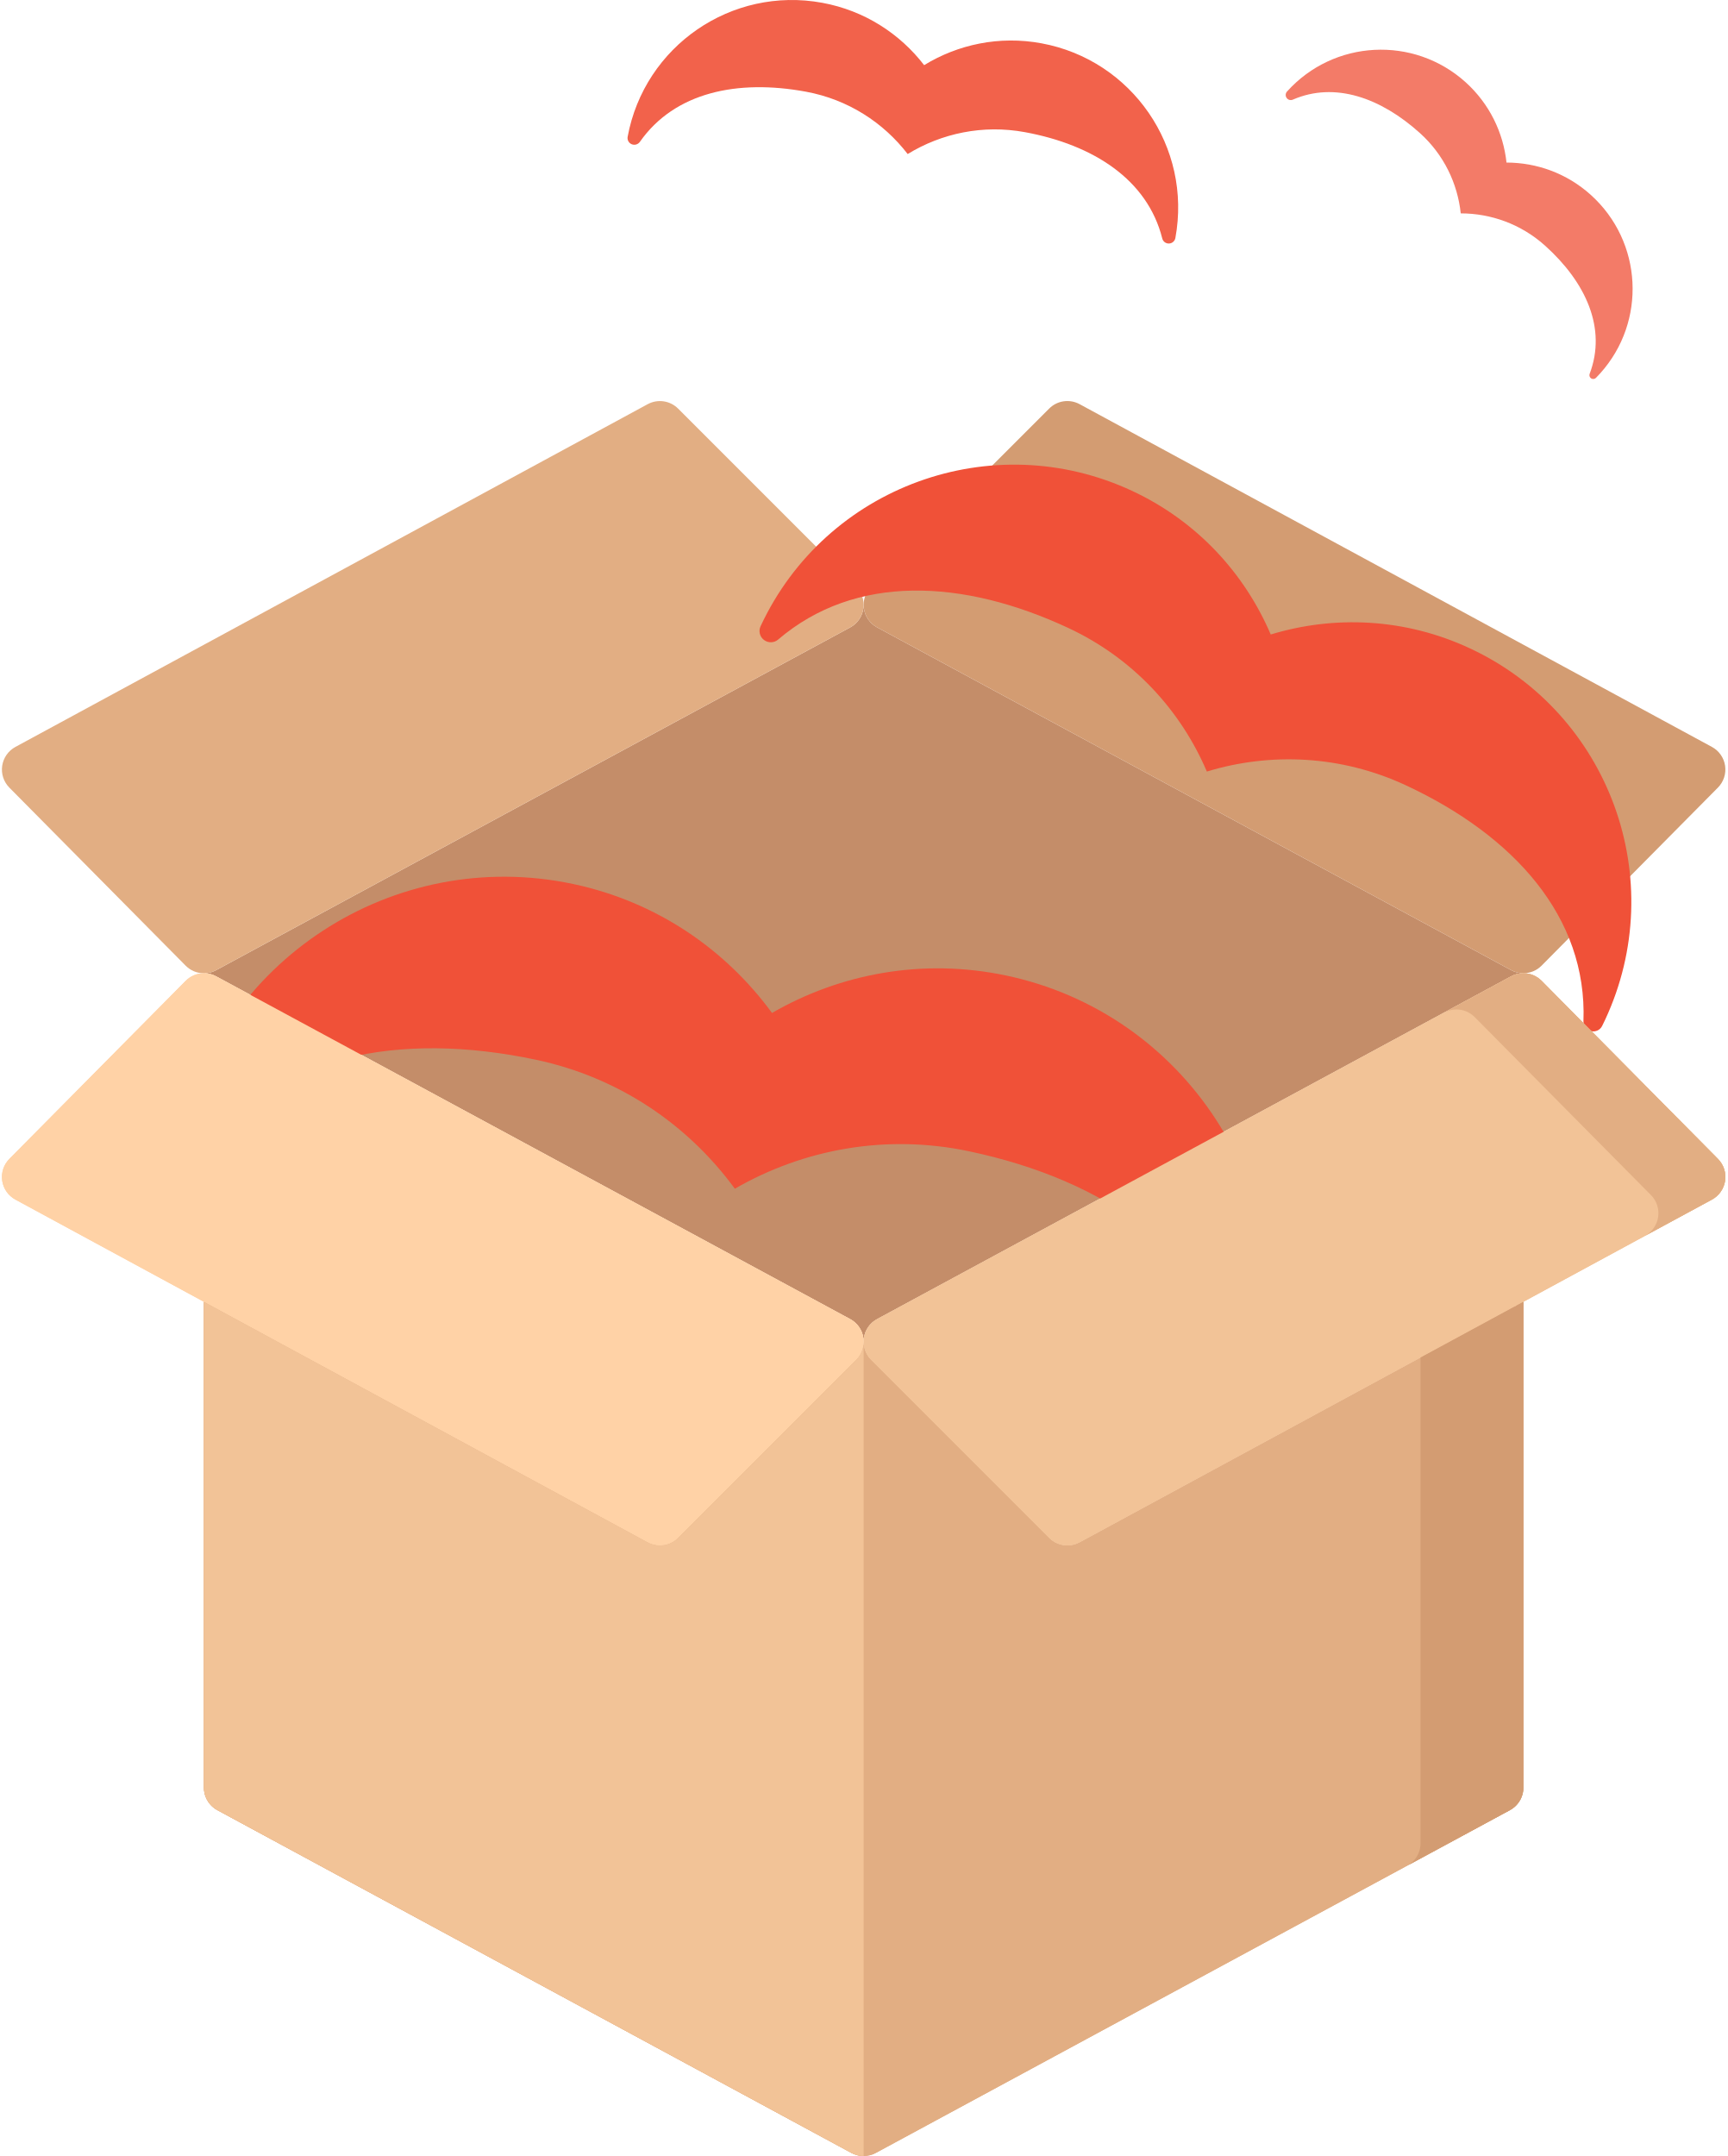
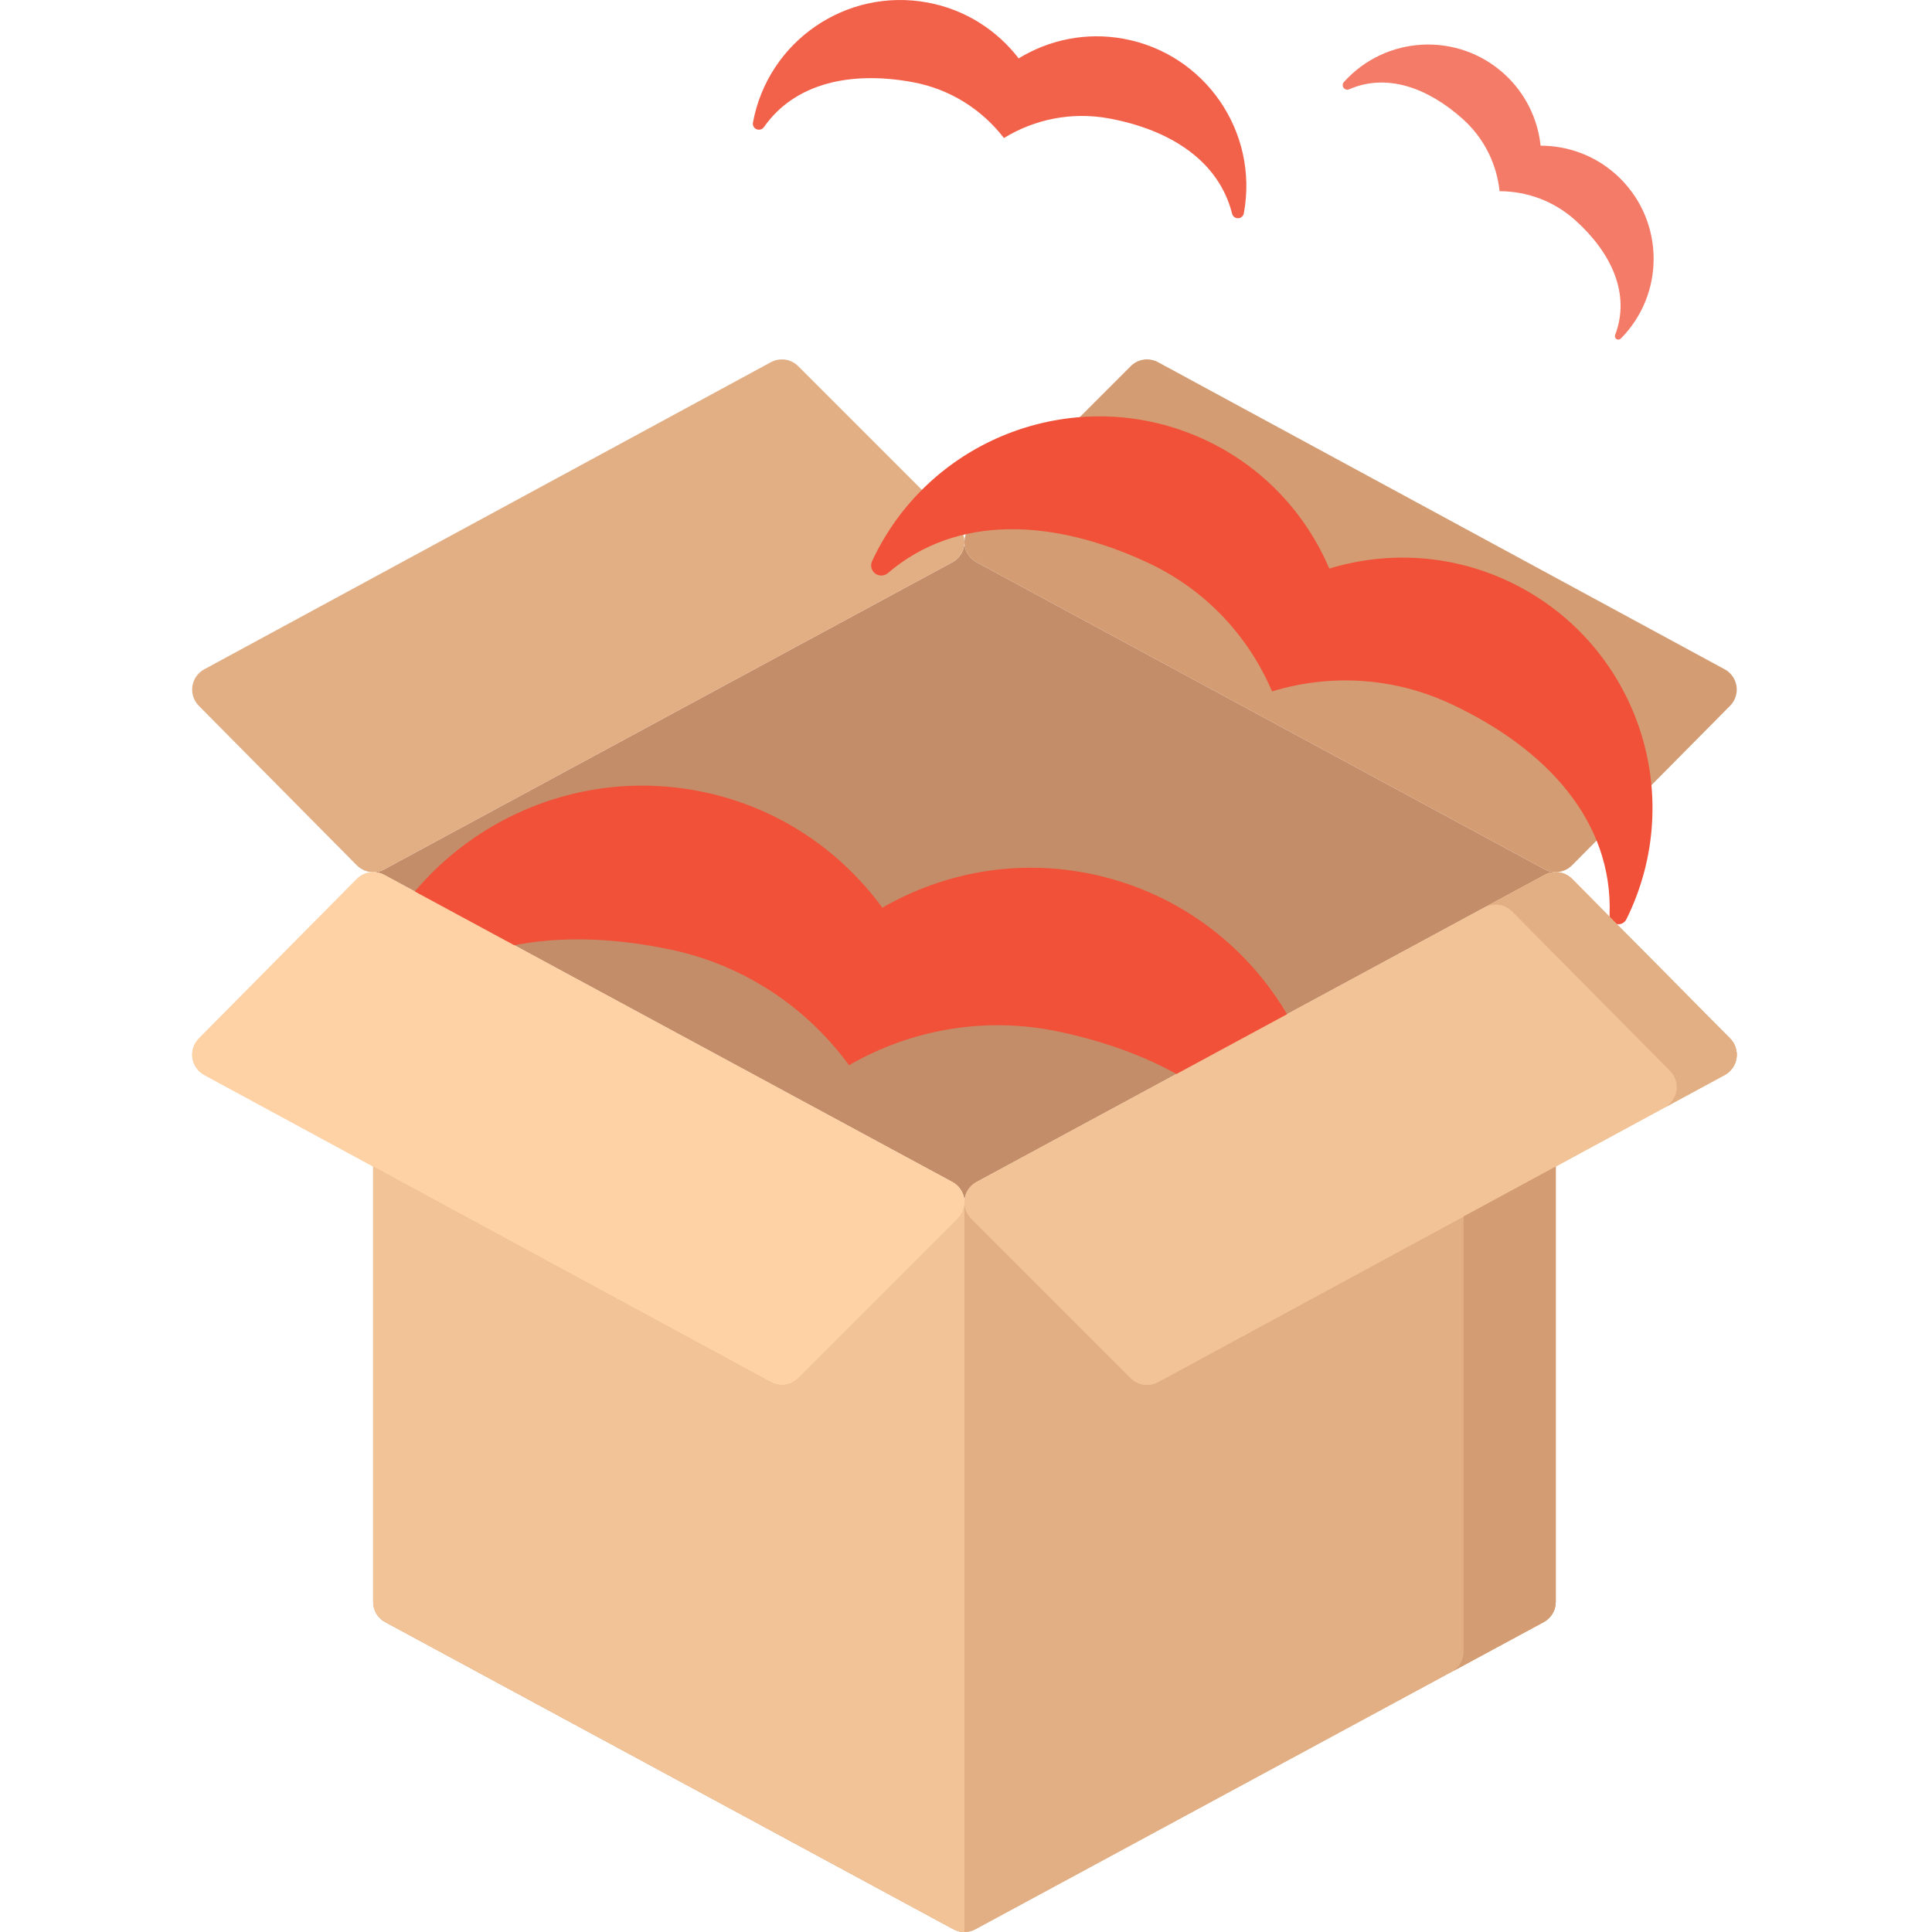
- <svg xmlns="http://www.w3.org/2000/svg" width="504px" height="629px" viewBox="0 0 504 629" version="1.1">
+ <svg xmlns="http://www.w3.org/2000/svg" width="629px" height="629px" viewBox="0 0 629 629" version="1.1">
  <g id="open-box">
-     <path id="Path" d="M315.009 449.976 C313.889 450.585 312.659 450.874 311.439 450.874 309.499 450.874 307.579 450.124 306.139 448.685 L254.199 396.746 C252.779 395.326 251.999 393.406 251.999 391.435 251.999 393.406 251.219 395.326 249.799 396.746 L197.859 448.685 C196.419 450.124 194.499 450.874 192.559 450.874 191.339 450.874 190.109 450.585 188.989 449.976 L59.5 379.792 59.5 521.478 C59.499 521.738 59.512 521.996 59.538 522.251 59.549 522.36 59.57 522.466 59.585 522.573 59.604 522.704 59.619 522.835 59.645 522.964 59.677 523.128 59.721 523.286 59.763 523.444 59.783 523.518 59.798 523.592 59.82 523.665 59.869 523.827 59.928 523.983 59.987 524.14 60.013 524.21 60.035 524.281 60.064 524.351 60.122 524.492 60.189 524.628 60.255 524.765 60.296 524.849 60.333 524.933 60.377 525.017 60.437 525.128 60.503 525.236 60.568 525.343 60.63 525.446 60.689 525.55 60.755 525.652 60.81 525.736 60.872 525.814 60.931 525.894 61.016 526.013 61.1 526.13 61.192 526.244 61.243 526.307 61.3 526.365 61.353 526.426 61.459 526.549 61.565 526.67 61.679 526.785 61.739 526.846 61.803 526.9 61.865 526.957 61.979 527.065 62.091 527.172 62.212 527.272 62.329 527.37 62.453 527.457 62.575 527.547 62.647 527.6 62.714 527.656 62.788 527.707 63.003 527.852 63.226 527.986 63.456 528.111 L248.432 628.097 C249.546 628.699 250.772 628.999 251.999 628.999 253.226 628.999 254.453 628.698 255.565 628.097 L440.541 528.111 C440.771 527.986 440.994 527.851 441.209 527.707 441.283 527.656 441.351 527.6 441.422 527.547 441.545 527.457 441.669 527.369 441.785 527.272 441.906 527.172 442.018 527.065 442.132 526.957 442.193 526.9 442.258 526.846 442.317 526.785 442.431 526.67 442.537 526.549 442.643 526.426 442.696 526.365 442.753 526.307 442.804 526.244 442.896 526.131 442.98 526.014 443.065 525.894 443.124 525.814 443.186 525.736 443.241 525.652 443.307 525.55 443.366 525.447 443.428 525.343 443.493 525.235 443.56 525.128 443.619 525.017 443.663 524.933 443.7 524.849 443.741 524.765 443.807 524.628 443.874 524.492 443.932 524.351 443.961 524.281 443.983 524.21 444.009 524.14 444.068 523.984 444.127 523.827 444.176 523.665 444.198 523.593 444.213 523.518 444.233 523.444 444.275 523.286 444.319 523.128 444.351 522.964 444.377 522.835 444.392 522.704 444.411 522.573 444.426 522.466 444.448 522.36 444.458 522.251 444.484 521.995 444.497 521.737 444.496 521.478 L444.496 379.792 Z" fill="#e2ae83" fill-opacity="1" stroke="none" />
-     <path id="Path-1" d="M248.069 183.044 C250.149 181.925 251.579 179.874 251.919 177.534 251.969 177.175 251.999 176.815 251.999 176.454 251.999 176.815 252.029 177.175 252.079 177.524 252.419 179.864 253.849 181.905 255.929 183.034 L440.929 283.034 C442.059 283.645 443.279 283.934 444.499 283.934 443.279 283.934 442.059 284.235 440.929 284.844 L255.929 384.844 C253.849 385.965 252.419 388.014 252.079 390.354 252.029 390.715 251.999 391.075 251.999 391.434 251.999 391.075 251.969 390.715 251.919 390.354 251.579 388.014 250.149 385.965 248.069 384.844 L63.069 284.844 C62.079 284.315 61.019 284.014 59.959 283.944 61.019 283.874 62.079 283.575 63.069 283.044 Z" fill="#c48d69" fill-opacity="1" stroke="none" />
-     <path id="Path-2" d="M503.359 223.406 C503.699 225.746 502.929 228.105 501.259 229.785 L449.819 281.717 C448.379 283.176 446.449 283.936 444.499 283.936 443.279 283.936 442.059 283.647 440.929 283.036 L255.929 183.036 C253.849 181.907 252.419 179.866 252.079 177.526 252.029 177.176 251.999 176.817 251.999 176.456 251.999 176.446 251.999 176.446 251.999 176.436 251.999 174.467 252.779 172.545 254.199 171.137 L306.139 119.196 C308.479 116.846 312.089 116.327 315.009 117.907 L499.509 217.907 C501.589 219.025 503.009 221.066 503.359 223.406 Z" fill="#d39c72" fill-opacity="1" stroke="none" />
-     <path id="Path-3" d="M501.259 338.095 C502.929 339.775 503.699 342.136 503.359 344.476 503.009 346.806 501.589 348.845 499.509 349.976 L315.009 449.976 C313.889 450.585 312.659 450.874 311.439 450.874 309.499 450.874 307.579 450.124 306.139 448.685 L254.199 396.746 C252.779 395.326 251.999 393.406 251.999 391.435 251.999 391.076 252.029 390.716 252.079 390.355 252.419 388.015 253.849 385.966 255.929 384.845 L440.929 284.845 C442.059 284.236 443.279 283.935 444.499 283.935 446.449 283.935 448.379 284.705 449.819 286.156 Z" fill="#f2c397" fill-opacity="1" stroke="none" />
+     <path id="Path" d="M377.009 449.976 C375.889 450.585 374.659 450.874 373.439 450.874 371.499 450.874 369.579 450.124 368.139 448.685 L316.199 396.746 C314.779 395.326 313.999 393.406 313.999 391.435 313.999 393.406 313.219 395.326 311.799 396.746 L259.859 448.685 C258.419 450.124 256.499 450.874 254.559 450.874 253.339 450.874 252.109 450.585 250.989 449.976 L121.5 379.792 121.5 521.478 C121.499 521.738 121.512 521.996 121.538 522.251 121.549 522.36 121.57 522.466 121.585 522.573 121.604 522.704 121.619 522.835 121.645 522.964 121.677 523.128 121.721 523.286 121.763 523.444 121.783 523.518 121.798 523.592 121.82 523.665 121.869 523.827 121.928 523.983 121.987 524.14 122.013 524.21 122.035 524.281 122.064 524.351 122.122 524.492 122.189 524.628 122.255 524.765 122.296 524.849 122.333 524.933 122.377 525.017 122.437 525.128 122.503 525.236 122.568 525.343 122.63 525.446 122.689 525.55 122.755 525.652 122.81 525.736 122.872 525.814 122.931 525.894 123.016 526.013 123.1 526.13 123.192 526.244 123.243 526.307 123.3 526.365 123.353 526.426 123.459 526.549 123.565 526.67 123.679 526.785 123.739 526.846 123.803 526.9 123.865 526.957 123.979 527.065 124.091 527.172 124.212 527.272 124.329 527.37 124.453 527.457 124.575 527.547 124.647 527.6 124.714 527.656 124.788 527.707 125.003 527.852 125.226 527.986 125.456 528.111 L310.432 628.097 C311.546 628.699 312.772 628.999 313.999 628.999 315.226 628.999 316.453 628.698 317.565 628.097 L502.541 528.111 C502.771 527.986 502.994 527.851 503.209 527.707 503.283 527.656 503.351 527.6 503.422 527.547 503.545 527.457 503.669 527.369 503.785 527.272 503.906 527.172 504.018 527.065 504.132 526.957 504.193 526.9 504.258 526.846 504.317 526.785 504.431 526.67 504.537 526.549 504.643 526.426 504.696 526.365 504.753 526.307 504.804 526.244 504.896 526.131 504.98 526.014 505.065 525.894 505.124 525.814 505.186 525.736 505.241 525.652 505.307 525.55 505.366 525.447 505.428 525.343 505.493 525.235 505.56 525.128 505.619 525.017 505.663 524.933 505.7 524.849 505.741 524.765 505.807 524.628 505.874 524.492 505.932 524.351 505.961 524.281 505.983 524.21 506.009 524.14 506.068 523.984 506.127 523.827 506.176 523.665 506.198 523.593 506.213 523.518 506.233 523.444 506.275 523.286 506.319 523.128 506.351 522.964 506.377 522.835 506.392 522.704 506.411 522.573 506.426 522.466 506.448 522.36 506.458 522.251 506.484 521.995 506.497 521.737 506.496 521.478 L506.496 379.792 Z" fill="#e2ae83" fill-opacity="1" stroke="none" />
+     <path id="Path-1" d="M310.069 183.044 C312.149 181.925 313.579 179.874 313.919 177.534 313.969 177.175 313.999 176.815 313.999 176.454 313.999 176.815 314.029 177.175 314.079 177.524 314.419 179.864 315.849 181.905 317.929 183.034 L502.929 283.034 C504.059 283.645 505.279 283.934 506.499 283.934 505.279 283.934 504.059 284.235 502.929 284.844 L317.929 384.844 C315.849 385.965 314.419 388.014 314.079 390.354 314.029 390.715 313.999 391.075 313.999 391.434 313.999 391.075 313.969 390.715 313.919 390.354 313.579 388.014 312.149 385.965 310.069 384.844 L125.069 284.844 C124.079 284.315 123.019 284.014 121.959 283.944 123.019 283.874 124.079 283.575 125.069 283.044 Z" fill="#c48d69" fill-opacity="1" stroke="none" />
+     <path id="Path-2" d="M565.359 223.406 C565.699 225.746 564.929 228.105 563.259 229.785 L511.819 281.717 C510.379 283.176 508.449 283.936 506.499 283.936 505.279 283.936 504.059 283.647 502.929 283.036 L317.929 183.036 C315.849 181.907 314.419 179.866 314.079 177.526 314.029 177.176 313.999 176.817 313.999 176.456 313.999 176.446 313.999 176.446 313.999 176.436 313.999 174.467 314.779 172.545 316.199 171.137 L368.139 119.196 C370.479 116.846 374.089 116.327 377.009 117.907 L561.509 217.907 C563.589 219.025 565.009 221.066 565.359 223.406 Z" fill="#d39c72" fill-opacity="1" stroke="none" />
+     <path id="Path-3" d="M563.259 338.095 C564.929 339.775 565.699 342.136 565.359 344.476 565.009 346.806 563.589 348.845 561.509 349.976 L377.009 449.976 C375.889 450.585 374.659 450.874 373.439 450.874 371.499 450.874 369.579 450.124 368.139 448.685 L316.199 396.746 C314.779 395.326 313.999 393.406 313.999 391.435 313.999 391.076 314.029 390.716 314.079 390.355 314.419 388.015 315.849 385.966 317.929 384.845 L502.929 284.845 C504.059 284.236 505.279 283.935 506.499 283.935 508.449 283.935 510.379 284.705 511.819 286.156 Z" fill="#f2c397" fill-opacity="1" stroke="none" />
    <g id="group">
-       <path id="Path-4" d="M501.259 338.095 L449.819 286.156 C448.379 284.705 446.449 283.935 444.499 283.935 443.279 283.935 442.059 284.236 440.929 284.845 L421.397 295.409 C422.527 294.8 423.747 294.499 424.967 294.499 426.917 294.499 428.847 295.269 430.287 296.72 L481.727 348.659 C483.397 350.339 484.168 352.7 483.827 355.04 483.477 357.37 482.057 359.409 479.977 360.54 L499.509 349.976 C501.589 348.845 503.009 346.806 503.359 344.476 503.699 342.136 502.929 339.775 501.259 338.095 Z" fill="#e2ae83" fill-opacity="1" stroke="none" />
-       <path id="Path-5" d="M251.999 176.435 L251.999 176.455 C251.999 176.816 251.969 177.176 251.919 177.535 251.579 179.875 250.149 181.926 248.069 183.045 L63.069 283.045 C62.079 283.576 61.019 283.875 59.959 283.945 59.749 283.935 59.529 283.935 59.319 283.945 57.429 283.906 55.579 283.146 54.179 281.736 L2.739 229.794 C1.069 228.114 0.299 225.755 0.639 223.415 0.989 221.085 2.409 219.044 4.489 217.915 L188.989 117.915 C191.909 116.335 195.519 116.864 197.859 119.204 L249.799 171.145 C251.219 172.566 251.989 174.476 251.999 176.435 Z" fill="#e2ae83" fill-opacity="1" stroke="none" />
+       <path id="Path-4" d="M563.259 338.095 L511.819 286.156 C510.379 284.705 508.449 283.935 506.499 283.935 505.279 283.935 504.059 284.236 502.929 284.845 L483.397 295.409 C484.527 294.8 485.747 294.499 486.967 294.499 488.917 294.499 490.847 295.269 492.287 296.72 L543.727 348.659 C545.397 350.339 546.168 352.7 545.827 355.04 545.477 357.37 544.057 359.409 541.977 360.54 L561.509 349.976 C563.589 348.845 565.009 346.806 565.359 344.476 565.699 342.136 564.929 339.775 563.259 338.095 Z" fill="#e2ae83" fill-opacity="1" stroke="none" />
+       <path id="Path-5" d="M313.999 176.435 L313.999 176.455 C313.999 176.816 313.969 177.176 313.919 177.535 313.579 179.875 312.149 181.926 310.069 183.045 L125.069 283.045 C124.079 283.576 123.019 283.875 121.959 283.945 121.749 283.935 121.529 283.935 121.319 283.945 119.429 283.906 117.579 283.146 116.179 281.736 L64.739 229.794 C63.069 228.114 62.299 225.755 62.639 223.415 62.989 221.085 64.409 219.044 66.489 217.915 L250.989 117.915 C253.909 116.335 257.519 116.864 259.859 119.204 L311.799 171.145 C313.219 172.566 313.989 174.476 313.999 176.435 Z" fill="#e2ae83" fill-opacity="1" stroke="none" />
    </g>
-     <path id="Path-6" d="M251.919 390.355 C251.969 390.716 251.999 391.076 251.999 391.435 251.999 393.406 251.219 395.326 249.799 396.746 L197.859 448.685 C196.419 450.124 194.499 450.874 192.559 450.874 191.339 450.874 190.109 450.585 188.989 449.976 L4.489 349.976 C2.409 348.845 0.989 346.806 0.639 344.476 0.299 342.136 1.069 339.775 2.739 338.095 L54.179 286.156 C55.579 284.746 57.429 283.986 59.319 283.945 59.379 283.955 59.439 283.955 59.499 283.955 59.649 283.955 59.799 283.955 59.959 283.945 61.019 284.015 62.079 284.316 63.069 284.845 L248.069 384.845 C250.149 385.966 251.579 388.015 251.919 390.355 Z" fill="#ffd2a6" fill-opacity="1" stroke="none" />
-     <path id="Path-7" d="M59.959 283.945 C59.799 283.955 59.649 283.955 59.499 283.955 59.439 283.955 59.379 283.955 59.319 283.945 59.529 283.935 59.749 283.935 59.959 283.945 Z" fill="#e2ae83" fill-opacity="1" stroke="none" />
-     <path id="Path-8" d="M442.332 380.966 C442.234 381.154 442.133 381.224 442.03 381.13 L442.029 381.13 414.495 396.054 414.495 537.729 C414.495 537.989 414.483 538.247 414.457 538.502 414.446 538.611 414.425 538.717 414.41 538.824 414.391 538.955 414.376 539.086 414.35 539.215 414.318 539.379 414.274 539.537 414.232 539.695 414.212 539.769 414.197 539.843 414.175 539.916 414.126 540.078 414.067 540.234 414.008 540.391 413.982 540.461 413.96 540.532 413.931 540.602 413.873 540.743 413.806 540.879 413.74 541.016 413.7 541.1 413.662 541.184 413.618 541.268 413.558 541.379 413.492 541.487 413.427 541.594 413.366 541.698 413.306 541.801 413.24 541.903 413.185 541.987 413.123 542.065 413.064 542.145 412.979 542.264 412.895 542.381 412.803 542.495 412.752 542.558 412.695 542.616 412.642 542.677 412.535 542.8 412.43 542.921 412.316 543.036 412.256 543.097 412.192 543.151 412.131 543.208 412.017 543.315 411.905 543.423 411.784 543.522 411.667 543.62 411.543 543.708 411.421 543.797 411.349 543.85 411.282 543.906 411.208 543.957 411.159 543.989 411.106 544.017 411.057 544.049 L440.543 528.11 C440.773 527.985 440.996 527.85 441.211 527.706 441.285 527.655 441.353 527.599 441.424 527.546 441.547 527.456 441.671 527.368 441.787 527.271 441.908 527.171 442.02 527.064 442.134 526.956 442.195 526.899 442.26 526.845 442.319 526.784 442.433 526.669 442.539 526.548 442.645 526.425 442.698 526.364 442.755 526.306 442.806 526.243 442.898 526.13 442.982 526.013 443.067 525.893 443.126 525.813 443.188 525.735 443.243 525.651 443.309 525.549 443.368 525.446 443.43 525.342 443.495 525.234 443.562 525.127 443.621 525.016 443.665 524.932 443.702 524.848 443.743 524.764 443.809 524.627 443.876 524.491 443.934 524.35 443.963 524.28 443.985 524.209 444.011 524.139 444.07 523.983 444.129 523.826 444.178 523.664 444.2 523.592 444.215 523.517 444.235 523.443 444.277 523.285 444.321 523.127 444.353 522.963 444.379 522.834 444.394 522.703 444.413 522.572 444.428 522.465 444.45 522.359 444.46 522.25 444.486 521.994 444.499 521.736 444.498 521.477 L444.498 379.792 Z" fill="#d39c72" fill-opacity="1" stroke="none" />
-     <path id="Path-9" d="M249.799 396.746 L197.859 448.685 C196.419 450.124 194.499 450.874 192.559 450.874 191.339 450.874 190.109 450.585 188.989 449.976 L59.5 379.792 59.5 521.478 C59.499 521.738 59.512 521.996 59.538 522.251 59.549 522.36 59.57 522.466 59.585 522.573 59.604 522.704 59.619 522.835 59.645 522.964 59.677 523.128 59.721 523.286 59.763 523.444 59.783 523.518 59.798 523.592 59.82 523.665 59.869 523.827 59.928 523.983 59.987 524.14 60.013 524.21 60.035 524.281 60.064 524.351 60.122 524.492 60.189 524.628 60.255 524.765 60.296 524.849 60.333 524.933 60.377 525.017 60.437 525.128 60.503 525.236 60.568 525.343 60.63 525.446 60.689 525.55 60.755 525.652 60.81 525.736 60.872 525.814 60.931 525.894 61.016 526.013 61.1 526.13 61.192 526.244 61.243 526.307 61.3 526.365 61.353 526.426 61.459 526.549 61.565 526.67 61.679 526.785 61.739 526.846 61.803 526.9 61.865 526.957 61.979 527.065 62.091 527.172 62.212 527.272 62.329 527.37 62.453 527.457 62.575 527.547 62.647 527.6 62.714 527.656 62.788 527.707 63.003 527.852 63.226 527.986 63.456 528.111 L248.432 628.097 C249.546 628.699 250.772 628.999 251.999 628.999 L251.999 391.435 C251.999 393.406 251.219 395.326 249.799 396.746 Z" fill="#f2c397" fill-opacity="1" stroke="none" />
+     <path id="Path-6" d="M313.919 390.355 C313.969 390.716 313.999 391.076 313.999 391.435 313.999 393.406 313.219 395.326 311.799 396.746 L259.859 448.685 C258.419 450.124 256.499 450.874 254.559 450.874 253.339 450.874 252.109 450.585 250.989 449.976 L66.489 349.976 C64.409 348.845 62.989 346.806 62.639 344.476 62.299 342.136 63.069 339.775 64.739 338.095 L116.179 286.156 C117.579 284.746 119.429 283.986 121.319 283.945 121.379 283.955 121.439 283.955 121.499 283.955 121.649 283.955 121.799 283.955 121.959 283.945 123.019 284.015 124.079 284.316 125.069 284.845 L310.069 384.845 C312.149 385.966 313.579 388.015 313.919 390.355 Z" fill="#ffd2a6" fill-opacity="1" stroke="none" />
+     <path id="Path-7" d="M121.959 283.945 C121.799 283.955 121.649 283.955 121.499 283.955 121.439 283.955 121.379 283.955 121.319 283.945 121.529 283.935 121.749 283.935 121.959 283.945 Z" fill="#e2ae83" fill-opacity="1" stroke="none" />
+     <path id="Path-8" d="M504.332 380.966 C504.234 381.154 504.133 381.224 504.03 381.13 L504.029 381.13 476.495 396.054 476.495 537.729 C476.495 537.989 476.483 538.247 476.457 538.502 476.446 538.611 476.425 538.717 476.41 538.824 476.391 538.955 476.376 539.086 476.35 539.215 476.318 539.379 476.274 539.537 476.232 539.695 476.212 539.769 476.197 539.843 476.175 539.916 476.126 540.078 476.067 540.234 476.008 540.391 475.982 540.461 475.96 540.532 475.931 540.602 475.873 540.743 475.806 540.879 475.74 541.016 475.7 541.1 475.662 541.184 475.618 541.268 475.558 541.379 475.492 541.487 475.427 541.594 475.366 541.698 475.306 541.801 475.24 541.903 475.185 541.987 475.123 542.065 475.064 542.145 474.979 542.264 474.895 542.381 474.803 542.495 474.752 542.558 474.695 542.616 474.642 542.677 474.535 542.8 474.43 542.921 474.316 543.036 474.256 543.097 474.192 543.151 474.131 543.208 474.017 543.315 473.905 543.423 473.784 543.522 473.667 543.62 473.543 543.708 473.421 543.797 473.349 543.85 473.282 543.906 473.208 543.957 473.159 543.989 473.106 544.017 473.057 544.049 L502.543 528.11 C502.773 527.985 502.996 527.85 503.211 527.706 503.285 527.655 503.353 527.599 503.424 527.546 503.547 527.456 503.671 527.368 503.787 527.271 503.908 527.171 504.02 527.064 504.134 526.956 504.195 526.899 504.26 526.845 504.319 526.784 504.433 526.669 504.539 526.548 504.645 526.425 504.698 526.364 504.755 526.306 504.806 526.243 504.898 526.13 504.982 526.013 505.067 525.893 505.126 525.813 505.188 525.735 505.243 525.651 505.309 525.549 505.368 525.446 505.43 525.342 505.495 525.234 505.562 525.127 505.621 525.016 505.665 524.932 505.702 524.848 505.743 524.764 505.809 524.627 505.876 524.491 505.934 524.35 505.963 524.28 505.985 524.209 506.011 524.139 506.07 523.983 506.129 523.826 506.178 523.664 506.2 523.592 506.215 523.517 506.235 523.443 506.277 523.285 506.321 523.127 506.353 522.963 506.379 522.834 506.394 522.703 506.413 522.572 506.428 522.465 506.45 522.359 506.46 522.25 506.486 521.994 506.499 521.736 506.498 521.477 L506.498 379.792 Z" fill="#d39c72" fill-opacity="1" stroke="none" />
+     <path id="Path-9" d="M311.799 396.746 L259.859 448.685 C258.419 450.124 256.499 450.874 254.559 450.874 253.339 450.874 252.109 450.585 250.989 449.976 L121.5 379.792 121.5 521.478 C121.499 521.738 121.512 521.996 121.538 522.251 121.549 522.36 121.57 522.466 121.585 522.573 121.604 522.704 121.619 522.835 121.645 522.964 121.677 523.128 121.721 523.286 121.763 523.444 121.783 523.518 121.798 523.592 121.82 523.665 121.869 523.827 121.928 523.983 121.987 524.14 122.013 524.21 122.035 524.281 122.064 524.351 122.122 524.492 122.189 524.628 122.255 524.765 122.296 524.849 122.333 524.933 122.377 525.017 122.437 525.128 122.503 525.236 122.568 525.343 122.63 525.446 122.689 525.55 122.755 525.652 122.81 525.736 122.872 525.814 122.931 525.894 123.016 526.013 123.1 526.13 123.192 526.244 123.243 526.307 123.3 526.365 123.353 526.426 123.459 526.549 123.565 526.67 123.679 526.785 123.739 526.846 123.803 526.9 123.865 526.957 123.979 527.065 124.091 527.172 124.212 527.272 124.329 527.37 124.453 527.457 124.575 527.547 124.647 527.6 124.714 527.656 124.788 527.707 125.003 527.852 125.226 527.986 125.456 528.111 L310.432 628.097 C311.546 628.699 312.772 628.999 313.999 628.999 L313.999 391.435 C313.999 393.406 313.219 395.326 311.799 396.746 Z" fill="#f2c397" fill-opacity="1" stroke="none" />
    <g id="group-1" />
    <g id="group-2" />
    <g id="group-3" />
    <g id="group-4" />
    <g id="group-5" />
    <g id="group-6" />
    <g id="group-7" />
    <g id="group-8" />
    <g id="group-9" />
    <g id="group-10" />
    <g id="group-11" />
    <g id="group-12" />
    <g id="group-13" />
    <g id="group-14" />
    <g id="group-15" />
  </g>
  <g id="flock-of-birds">
-     <path id="Path-10" d="M293.583 284.604 C269.263 279.466 245.209 284.018 225.261 295.524 211.65 276.927 191.506 263.028 167.187 257.891 114.848 246.826 63.412 280.297 52.348 332.657 52.305 332.858 52.264 333.061 52.222 333.262 51.86 335.002 52.777 336.763 54.408 337.479 56.038 338.198 57.944 337.683 58.987 336.241 79.839 307.572 116.728 300.793 156.344 309.166 180.663 314.305 200.819 328.209 214.419 346.799 234.367 335.302 258.435 330.744 282.752 335.878 322.368 344.244 353.341 365.368 360.829 400.014 361.206 401.755 362.736 402.993 364.519 403 366.301 403.008 367.831 401.769 368.22 400.036 368.263 399.834 368.303 399.641 368.345 399.445 379.414 347.078 345.922 295.661 293.583 284.604 Z" fill="#f05138" fill-opacity="1" stroke="none" />
-     <path id="Path-11" d="M428.886 189.145 C409.925 180.306 389.34 179.471 370.783 185.109 363.157 167.277 349.29 152.048 330.331 143.209 289.504 124.181 240.965 141.852 221.935 182.68 221.935 182.68 221.922 182.692 221.922 182.708 221.266 184.106 221.686 185.778 222.925 186.709 224.149 187.642 225.875 187.593 227.044 186.59 249.565 167.353 280.942 168.863 311.69 183.193 330.651 192.033 344.528 207.261 352.143 225.095 370.685 219.454 391.286 220.29 410.247 229.124 441.609 243.746 463.171 267.432 462.028 297.917 461.988 299.275 462.89 300.478 464.2 300.819 465.522 301.152 466.887 300.52 467.485 299.309 467.778 298.717 468.07 298.124 468.347 297.529 487.377 256.7 469.699 208.168 428.886 189.145 Z" fill="#f05138" fill-opacity="1" stroke="none" />
-     <path id="Path-12" d="M184.324 42.08 C185.172 42.435 186.16 42.15 186.704 41.392 196.853 26.894 215.238 23.066 235.172 26.754 247.464 29.023 257.779 35.76 264.85 44.94 274.733 38.893 286.788 36.289 299.093 38.564 319.027 42.247 334.812 52.393 339.128 69.564 339.35 70.463 340.172 71.083 341.09 71.046 342.009 71.02 342.789 70.351 342.956 69.439 347.855 42.963 330.357 17.524 303.881 12.632 291.576 10.362 279.535 12.957 269.65 19.006 262.579 9.826 252.25 3.089 239.96 0.821 213.469 -4.073 188.037 13.425 183.137 39.908 182.973 40.82 183.46 41.726 184.324 42.08 Z" fill="#f05138" fill-opacity="0.902" stroke="none" />
-     <path id="Path-13" d="M414.283 38.795 C421.311 45.115 425.293 53.537 426.227 62.251 434.981 62.258 443.792 65.348 450.837 71.676 462.697 82.344 468.891 95.763 463.838 109.057 463.643 109.552 463.838 110.109 464.27 110.394 464.716 110.679 465.301 110.616 465.677 110.24 466.094 109.818 466.512 109.379 466.916 108.927 480.529 93.787 479.305 70.471 464.16 56.844 457.129 50.518 448.333 47.434 439.577 47.427 438.645 38.721 434.635 30.293 427.619 23.964 412.475 10.337 389.158 11.569 375.53 26.707 375.057 27.243 375.017 28.016 375.433 28.585 375.836 29.149 376.587 29.35 377.229 29.073 389.505 23.741 402.883 28.543 414.283 38.795 Z" fill="#f05138" fill-opacity="0.755" stroke="none" />
+     <path id="Path-10" d="M355.583 284.604 C331.263 279.466 307.209 284.018 287.261 295.524 273.65 276.927 253.506 263.028 229.187 257.891 176.848 246.826 125.412 280.297 114.348 332.657 114.305 332.858 114.264 333.061 114.222 333.262 113.86 335.002 114.777 336.763 116.408 337.479 118.038 338.198 119.944 337.683 120.987 336.241 141.839 307.572 178.728 300.793 218.344 309.166 242.663 314.305 262.819 328.209 276.419 346.799 296.367 335.302 320.435 330.744 344.752 335.878 384.368 344.244 415.341 365.368 422.829 400.014 423.206 401.755 424.736 402.993 426.519 403 428.301 403.008 429.831 401.769 430.22 400.036 430.263 399.834 430.303 399.641 430.345 399.445 441.414 347.078 407.922 295.661 355.583 284.604 Z" fill="#f05138" fill-opacity="1" stroke="none" />
+     <path id="Path-11" d="M490.886 189.145 C471.925 180.306 451.34 179.471 432.783 185.109 425.157 167.277 411.29 152.048 392.331 143.209 351.504 124.181 302.965 141.852 283.935 182.68 283.935 182.68 283.922 182.692 283.922 182.708 283.266 184.106 283.686 185.778 284.925 186.709 286.149 187.642 287.875 187.593 289.044 186.59 311.565 167.353 342.942 168.863 373.69 183.193 392.651 192.033 406.528 207.261 414.143 225.095 432.685 219.454 453.286 220.29 472.247 229.124 503.609 243.746 525.171 267.432 524.028 297.917 523.988 299.275 524.89 300.478 526.2 300.819 527.522 301.152 528.887 300.52 529.485 299.309 529.778 298.717 530.07 298.124 530.347 297.529 549.377 256.7 531.699 208.168 490.886 189.145 Z" fill="#f05138" fill-opacity="1" stroke="none" />
+     <path id="Path-12" d="M246.324 42.08 C247.172 42.435 248.16 42.15 248.704 41.392 258.853 26.894 277.238 23.066 297.172 26.754 309.464 29.023 319.779 35.76 326.85 44.94 336.733 38.893 348.788 36.289 361.093 38.564 381.027 42.247 396.812 52.393 401.128 69.564 401.35 70.463 402.172 71.083 403.09 71.046 404.009 71.02 404.789 70.351 404.956 69.439 409.855 42.963 392.357 17.524 365.881 12.632 353.576 10.362 341.535 12.957 331.65 19.006 324.579 9.826 314.25 3.089 301.96 0.821 275.469 -4.073 250.037 13.425 245.137 39.908 244.973 40.82 245.46 41.726 246.324 42.08 Z" fill="#f05138" fill-opacity="0.902" stroke="none" />
+     <path id="Path-13" d="M476.283 38.795 C483.311 45.115 487.293 53.537 488.227 62.251 496.981 62.258 505.792 65.348 512.837 71.676 524.697 82.344 530.891 95.763 525.838 109.057 525.643 109.552 525.838 110.109 526.27 110.394 526.716 110.679 527.301 110.616 527.677 110.24 528.094 109.818 528.512 109.379 528.916 108.927 542.529 93.787 541.305 70.471 526.16 56.844 519.129 50.518 510.333 47.434 501.577 47.427 500.645 38.721 496.635 30.293 489.619 23.964 474.475 10.337 451.158 11.569 437.53 26.707 437.057 27.243 437.017 28.016 437.433 28.585 437.836 29.149 438.587 29.35 439.229 29.073 451.505 23.741 464.883 28.543 476.283 38.795 Z" fill="#f05138" fill-opacity="0.755" stroke="none" />
  </g>
  <g id="open-box-copy">
-     <path id="Path-14" d="M315.009 449.976 C313.889 450.585 312.659 450.874 311.439 450.874 309.499 450.874 307.579 450.124 306.139 448.685 L254.199 396.746 C252.779 395.326 251.999 393.406 251.999 391.435 251.999 393.406 251.219 395.326 249.799 396.746 L197.859 448.685 C196.419 450.124 194.499 450.874 192.559 450.874 191.339 450.874 190.109 450.585 188.989 449.976 L59.5 379.792 59.5 521.478 C59.499 521.738 59.512 521.996 59.538 522.251 59.549 522.36 59.57 522.466 59.585 522.573 59.604 522.704 59.619 522.835 59.645 522.964 59.677 523.128 59.721 523.286 59.763 523.444 59.783 523.518 59.798 523.592 59.82 523.665 59.869 523.827 59.928 523.983 59.987 524.14 60.013 524.21 60.035 524.281 60.064 524.351 60.122 524.492 60.189 524.628 60.255 524.765 60.296 524.849 60.333 524.933 60.377 525.017 60.437 525.128 60.503 525.236 60.568 525.343 60.63 525.446 60.689 525.55 60.755 525.652 60.81 525.736 60.872 525.814 60.931 525.894 61.016 526.013 61.1 526.13 61.192 526.244 61.243 526.307 61.3 526.365 61.353 526.426 61.459 526.549 61.565 526.67 61.679 526.785 61.739 526.846 61.803 526.9 61.865 526.957 61.979 527.065 62.091 527.172 62.212 527.272 62.329 527.37 62.453 527.457 62.575 527.547 62.647 527.6 62.714 527.656 62.788 527.707 63.003 527.852 63.226 527.986 63.456 528.111 L248.432 628.097 C249.546 628.699 250.772 628.999 251.999 628.999 253.226 628.999 254.453 628.698 255.565 628.097 L440.541 528.111 C440.771 527.986 440.994 527.851 441.209 527.707 441.283 527.656 441.351 527.6 441.422 527.547 441.545 527.457 441.669 527.369 441.785 527.272 441.906 527.172 442.018 527.065 442.132 526.957 442.193 526.9 442.258 526.846 442.317 526.785 442.431 526.67 442.537 526.549 442.643 526.426 442.696 526.365 442.753 526.307 442.804 526.244 442.896 526.131 442.98 526.014 443.065 525.894 443.124 525.814 443.186 525.736 443.241 525.652 443.307 525.55 443.366 525.447 443.428 525.343 443.493 525.235 443.56 525.128 443.619 525.017 443.663 524.933 443.7 524.849 443.741 524.765 443.807 524.628 443.874 524.492 443.932 524.351 443.961 524.281 443.983 524.21 444.009 524.14 444.068 523.984 444.127 523.827 444.176 523.665 444.198 523.593 444.213 523.518 444.233 523.444 444.275 523.286 444.319 523.128 444.351 522.964 444.377 522.835 444.392 522.704 444.411 522.573 444.426 522.466 444.448 522.36 444.458 522.251 444.484 521.995 444.497 521.737 444.496 521.478 L444.496 379.792 Z" fill="#e2ae83" fill-opacity="1" stroke="none" />
-     <path id="Path-15" d="M501.259 338.095 C502.929 339.775 503.699 342.136 503.359 344.476 503.009 346.806 501.589 348.845 499.509 349.976 L315.009 449.976 C313.889 450.585 312.659 450.874 311.439 450.874 309.499 450.874 307.579 450.124 306.139 448.685 L254.199 396.746 C252.779 395.326 251.999 393.406 251.999 391.435 251.999 391.076 252.029 390.716 252.079 390.355 252.419 388.015 253.849 385.966 255.929 384.845 L440.929 284.845 C442.059 284.236 443.279 283.935 444.499 283.935 446.449 283.935 448.379 284.705 449.819 286.156 Z" fill="#f2c397" fill-opacity="1" stroke="none" />
+     <path id="Path-14" d="M377.009 449.976 C375.889 450.585 374.659 450.874 373.439 450.874 371.499 450.874 369.579 450.124 368.139 448.685 L316.199 396.746 C314.779 395.326 313.999 393.406 313.999 391.435 313.999 393.406 313.219 395.326 311.799 396.746 L259.859 448.685 C258.419 450.124 256.499 450.874 254.559 450.874 253.339 450.874 252.109 450.585 250.989 449.976 L121.5 379.792 121.5 521.478 C121.499 521.738 121.512 521.996 121.538 522.251 121.549 522.36 121.57 522.466 121.585 522.573 121.604 522.704 121.619 522.835 121.645 522.964 121.677 523.128 121.721 523.286 121.763 523.444 121.783 523.518 121.798 523.592 121.82 523.665 121.869 523.827 121.928 523.983 121.987 524.14 122.013 524.21 122.035 524.281 122.064 524.351 122.122 524.492 122.189 524.628 122.255 524.765 122.296 524.849 122.333 524.933 122.377 525.017 122.437 525.128 122.503 525.236 122.568 525.343 122.63 525.446 122.689 525.55 122.755 525.652 122.81 525.736 122.872 525.814 122.931 525.894 123.016 526.013 123.1 526.13 123.192 526.244 123.243 526.307 123.3 526.365 123.353 526.426 123.459 526.549 123.565 526.67 123.679 526.785 123.739 526.846 123.803 526.9 123.865 526.957 123.979 527.065 124.091 527.172 124.212 527.272 124.329 527.37 124.453 527.457 124.575 527.547 124.647 527.6 124.714 527.656 124.788 527.707 125.003 527.852 125.226 527.986 125.456 528.111 L310.432 628.097 C311.546 628.699 312.772 628.999 313.999 628.999 315.226 628.999 316.453 628.698 317.565 628.097 L502.541 528.111 C502.771 527.986 502.994 527.851 503.209 527.707 503.283 527.656 503.351 527.6 503.422 527.547 503.545 527.457 503.669 527.369 503.785 527.272 503.906 527.172 504.018 527.065 504.132 526.957 504.193 526.9 504.258 526.846 504.317 526.785 504.431 526.67 504.537 526.549 504.643 526.426 504.696 526.365 504.753 526.307 504.804 526.244 504.896 526.131 504.98 526.014 505.065 525.894 505.124 525.814 505.186 525.736 505.241 525.652 505.307 525.55 505.366 525.447 505.428 525.343 505.493 525.235 505.56 525.128 505.619 525.017 505.663 524.933 505.7 524.849 505.741 524.765 505.807 524.628 505.874 524.492 505.932 524.351 505.961 524.281 505.983 524.21 506.009 524.14 506.068 523.984 506.127 523.827 506.176 523.665 506.198 523.593 506.213 523.518 506.233 523.444 506.275 523.286 506.319 523.128 506.351 522.964 506.377 522.835 506.392 522.704 506.411 522.573 506.426 522.466 506.448 522.36 506.458 522.251 506.484 521.995 506.497 521.737 506.496 521.478 L506.496 379.792 Z" fill="#e2ae83" fill-opacity="1" stroke="none" />
+     <path id="Path-15" d="M563.259 338.095 C564.929 339.775 565.699 342.136 565.359 344.476 565.009 346.806 563.589 348.845 561.509 349.976 L377.009 449.976 C375.889 450.585 374.659 450.874 373.439 450.874 371.499 450.874 369.579 450.124 368.139 448.685 L316.199 396.746 C314.779 395.326 313.999 393.406 313.999 391.435 313.999 391.076 314.029 390.716 314.079 390.355 314.419 388.015 315.849 385.966 317.929 384.845 L502.929 284.845 C504.059 284.236 505.279 283.935 506.499 283.935 508.449 283.935 510.379 284.705 511.819 286.156 Z" fill="#f2c397" fill-opacity="1" stroke="none" />
    <g id="group-16">
-       <path id="Path-16" d="M501.259 338.095 L449.819 286.156 C448.379 284.705 446.449 283.935 444.499 283.935 443.279 283.935 442.059 284.236 440.929 284.845 L421.397 295.409 C422.527 294.8 423.747 294.499 424.967 294.499 426.917 294.499 428.847 295.269 430.287 296.72 L481.727 348.659 C483.397 350.339 484.168 352.7 483.827 355.04 483.477 357.37 482.057 359.409 479.977 360.54 L499.509 349.976 C501.589 348.845 503.009 346.806 503.359 344.476 503.699 342.136 502.929 339.775 501.259 338.095 Z" fill="#e2ae83" fill-opacity="1" stroke="none" />
+       <path id="Path-16" d="M563.259 338.095 L511.819 286.156 C510.379 284.705 508.449 283.935 506.499 283.935 505.279 283.935 504.059 284.236 502.929 284.845 L483.397 295.409 C484.527 294.8 485.747 294.499 486.967 294.499 488.917 294.499 490.847 295.269 492.287 296.72 L543.727 348.659 C545.397 350.339 546.168 352.7 545.827 355.04 545.477 357.37 544.057 359.409 541.977 360.54 L561.509 349.976 C563.589 348.845 565.009 346.806 565.359 344.476 565.699 342.136 564.929 339.775 563.259 338.095 Z" fill="#e2ae83" fill-opacity="1" stroke="none" />
    </g>
-     <path id="Path-17" d="M251.919 390.355 C251.969 390.716 251.999 391.076 251.999 391.435 251.999 393.406 251.219 395.326 249.799 396.746 L197.859 448.685 C196.419 450.124 194.499 450.874 192.559 450.874 191.339 450.874 190.109 450.585 188.989 449.976 L4.489 349.976 C2.409 348.845 0.989 346.806 0.639 344.476 0.299 342.136 1.069 339.775 2.739 338.095 L54.179 286.156 C55.579 284.746 57.429 283.986 59.319 283.945 59.379 283.955 59.439 283.955 59.499 283.955 59.649 283.955 59.799 283.955 59.959 283.945 61.019 284.015 62.079 284.316 63.069 284.845 L248.069 384.845 C250.149 385.966 251.579 388.015 251.919 390.355 Z" fill="#ffd2a6" fill-opacity="1" stroke="none" />
-     <path id="Path-18" d="M59.959 283.945 C59.799 283.955 59.649 283.955 59.499 283.955 59.439 283.955 59.379 283.955 59.319 283.945 59.529 283.935 59.749 283.935 59.959 283.945 Z" fill="#e2ae83" fill-opacity="1" stroke="none" />
-     <path id="Path-19" d="M442.332 380.966 C442.234 381.154 442.133 381.224 442.03 381.13 L442.029 381.13 414.495 396.054 414.495 537.729 C414.495 537.989 414.483 538.247 414.457 538.502 414.446 538.611 414.425 538.717 414.41 538.824 414.391 538.955 414.376 539.086 414.35 539.215 414.318 539.379 414.274 539.537 414.232 539.695 414.212 539.769 414.197 539.843 414.175 539.916 414.126 540.078 414.067 540.234 414.008 540.391 413.982 540.461 413.96 540.532 413.931 540.602 413.873 540.743 413.806 540.879 413.74 541.016 413.7 541.1 413.662 541.184 413.618 541.268 413.558 541.379 413.492 541.487 413.427 541.594 413.366 541.698 413.306 541.801 413.24 541.903 413.185 541.987 413.123 542.065 413.064 542.145 412.979 542.264 412.895 542.381 412.803 542.495 412.752 542.558 412.695 542.616 412.642 542.677 412.535 542.8 412.43 542.921 412.316 543.036 412.256 543.097 412.192 543.151 412.131 543.208 412.017 543.315 411.905 543.423 411.784 543.522 411.667 543.62 411.543 543.708 411.421 543.797 411.349 543.85 411.282 543.906 411.208 543.957 411.159 543.989 411.106 544.017 411.057 544.049 L440.543 528.11 C440.773 527.985 440.996 527.85 441.211 527.706 441.285 527.655 441.353 527.599 441.424 527.546 441.547 527.456 441.671 527.368 441.787 527.271 441.908 527.171 442.02 527.064 442.134 526.956 442.195 526.899 442.26 526.845 442.319 526.784 442.433 526.669 442.539 526.548 442.645 526.425 442.698 526.364 442.755 526.306 442.806 526.243 442.898 526.13 442.982 526.013 443.067 525.893 443.126 525.813 443.188 525.735 443.243 525.651 443.309 525.549 443.368 525.446 443.43 525.342 443.495 525.234 443.562 525.127 443.621 525.016 443.665 524.932 443.702 524.848 443.743 524.764 443.809 524.627 443.876 524.491 443.934 524.35 443.963 524.28 443.985 524.209 444.011 524.139 444.07 523.983 444.129 523.826 444.178 523.664 444.2 523.592 444.215 523.517 444.235 523.443 444.277 523.285 444.321 523.127 444.353 522.963 444.379 522.834 444.394 522.703 444.413 522.572 444.428 522.465 444.45 522.359 444.46 522.25 444.486 521.994 444.499 521.736 444.498 521.477 L444.498 379.792 Z" fill="#d39c72" fill-opacity="1" stroke="none" />
-     <path id="Path-20" d="M249.799 396.746 L197.859 448.685 C196.419 450.124 194.499 450.874 192.559 450.874 191.339 450.874 190.109 450.585 188.989 449.976 L59.5 379.792 59.5 521.478 C59.499 521.738 59.512 521.996 59.538 522.251 59.549 522.36 59.57 522.466 59.585 522.573 59.604 522.704 59.619 522.835 59.645 522.964 59.677 523.128 59.721 523.286 59.763 523.444 59.783 523.518 59.798 523.592 59.82 523.665 59.869 523.827 59.928 523.983 59.987 524.14 60.013 524.21 60.035 524.281 60.064 524.351 60.122 524.492 60.189 524.628 60.255 524.765 60.296 524.849 60.333 524.933 60.377 525.017 60.437 525.128 60.503 525.236 60.568 525.343 60.63 525.446 60.689 525.55 60.755 525.652 60.81 525.736 60.872 525.814 60.931 525.894 61.016 526.013 61.1 526.13 61.192 526.244 61.243 526.307 61.3 526.365 61.353 526.426 61.459 526.549 61.565 526.67 61.679 526.785 61.739 526.846 61.803 526.9 61.865 526.957 61.979 527.065 62.091 527.172 62.212 527.272 62.329 527.37 62.453 527.457 62.575 527.547 62.647 527.6 62.714 527.656 62.788 527.707 63.003 527.852 63.226 527.986 63.456 528.111 L248.432 628.097 C249.546 628.699 250.772 628.999 251.999 628.999 L251.999 391.435 C251.999 393.406 251.219 395.326 249.799 396.746 Z" fill="#f2c397" fill-opacity="1" stroke="none" />
+     <path id="Path-17" d="M313.919 390.355 C313.969 390.716 313.999 391.076 313.999 391.435 313.999 393.406 313.219 395.326 311.799 396.746 L259.859 448.685 C258.419 450.124 256.499 450.874 254.559 450.874 253.339 450.874 252.109 450.585 250.989 449.976 L66.489 349.976 C64.409 348.845 62.989 346.806 62.639 344.476 62.299 342.136 63.069 339.775 64.739 338.095 L116.179 286.156 C117.579 284.746 119.429 283.986 121.319 283.945 121.379 283.955 121.439 283.955 121.499 283.955 121.649 283.955 121.799 283.955 121.959 283.945 123.019 284.015 124.079 284.316 125.069 284.845 L310.069 384.845 C312.149 385.966 313.579 388.015 313.919 390.355 Z" fill="#ffd2a6" fill-opacity="1" stroke="none" />
+     <path id="Path-18" d="M121.959 283.945 C121.799 283.955 121.649 283.955 121.499 283.955 121.439 283.955 121.379 283.955 121.319 283.945 121.529 283.935 121.749 283.935 121.959 283.945 Z" fill="#e2ae83" fill-opacity="1" stroke="none" />
+     <path id="Path-19" d="M504.332 380.966 C504.234 381.154 504.133 381.224 504.03 381.13 L504.029 381.13 476.495 396.054 476.495 537.729 C476.495 537.989 476.483 538.247 476.457 538.502 476.446 538.611 476.425 538.717 476.41 538.824 476.391 538.955 476.376 539.086 476.35 539.215 476.318 539.379 476.274 539.537 476.232 539.695 476.212 539.769 476.197 539.843 476.175 539.916 476.126 540.078 476.067 540.234 476.008 540.391 475.982 540.461 475.96 540.532 475.931 540.602 475.873 540.743 475.806 540.879 475.74 541.016 475.7 541.1 475.662 541.184 475.618 541.268 475.558 541.379 475.492 541.487 475.427 541.594 475.366 541.698 475.306 541.801 475.24 541.903 475.185 541.987 475.123 542.065 475.064 542.145 474.979 542.264 474.895 542.381 474.803 542.495 474.752 542.558 474.695 542.616 474.642 542.677 474.535 542.8 474.43 542.921 474.316 543.036 474.256 543.097 474.192 543.151 474.131 543.208 474.017 543.315 473.905 543.423 473.784 543.522 473.667 543.62 473.543 543.708 473.421 543.797 473.349 543.85 473.282 543.906 473.208 543.957 473.159 543.989 473.106 544.017 473.057 544.049 L502.543 528.11 C502.773 527.985 502.996 527.85 503.211 527.706 503.285 527.655 503.353 527.599 503.424 527.546 503.547 527.456 503.671 527.368 503.787 527.271 503.908 527.171 504.02 527.064 504.134 526.956 504.195 526.899 504.26 526.845 504.319 526.784 504.433 526.669 504.539 526.548 504.645 526.425 504.698 526.364 504.755 526.306 504.806 526.243 504.898 526.13 504.982 526.013 505.067 525.893 505.126 525.813 505.188 525.735 505.243 525.651 505.309 525.549 505.368 525.446 505.43 525.342 505.495 525.234 505.562 525.127 505.621 525.016 505.665 524.932 505.702 524.848 505.743 524.764 505.809 524.627 505.876 524.491 505.934 524.35 505.963 524.28 505.985 524.209 506.011 524.139 506.07 523.983 506.129 523.826 506.178 523.664 506.2 523.592 506.215 523.517 506.235 523.443 506.277 523.285 506.321 523.127 506.353 522.963 506.379 522.834 506.394 522.703 506.413 522.572 506.428 522.465 506.45 522.359 506.46 522.25 506.486 521.994 506.499 521.736 506.498 521.477 L506.498 379.792 Z" fill="#d39c72" fill-opacity="1" stroke="none" />
+     <path id="Path-20" d="M311.799 396.746 L259.859 448.685 C258.419 450.124 256.499 450.874 254.559 450.874 253.339 450.874 252.109 450.585 250.989 449.976 L121.5 379.792 121.5 521.478 C121.499 521.738 121.512 521.996 121.538 522.251 121.549 522.36 121.57 522.466 121.585 522.573 121.604 522.704 121.619 522.835 121.645 522.964 121.677 523.128 121.721 523.286 121.763 523.444 121.783 523.518 121.798 523.592 121.82 523.665 121.869 523.827 121.928 523.983 121.987 524.14 122.013 524.21 122.035 524.281 122.064 524.351 122.122 524.492 122.189 524.628 122.255 524.765 122.296 524.849 122.333 524.933 122.377 525.017 122.437 525.128 122.503 525.236 122.568 525.343 122.63 525.446 122.689 525.55 122.755 525.652 122.81 525.736 122.872 525.814 122.931 525.894 123.016 526.013 123.1 526.13 123.192 526.244 123.243 526.307 123.3 526.365 123.353 526.426 123.459 526.549 123.565 526.67 123.679 526.785 123.739 526.846 123.803 526.9 123.865 526.957 123.979 527.065 124.091 527.172 124.212 527.272 124.329 527.37 124.453 527.457 124.575 527.547 124.647 527.6 124.714 527.656 124.788 527.707 125.003 527.852 125.226 527.986 125.456 528.111 L310.432 628.097 C311.546 628.699 312.772 628.999 313.999 628.999 L313.999 391.435 C313.999 393.406 313.219 395.326 311.799 396.746 Z" fill="#f2c397" fill-opacity="1" stroke="none" />
    <g id="group-17" />
    <g id="group-18" />
    <g id="group-19" />
    <g id="group-20" />
    <g id="group-21" />
    <g id="group-22" />
    <g id="group-23" />
    <g id="group-24" />
    <g id="group-25" />
    <g id="group-26" />
    <g id="group-27" />
    <g id="group-28" />
    <g id="group-29" />
    <g id="group-30" />
    <g id="group-31" />
  </g>
</svg>
